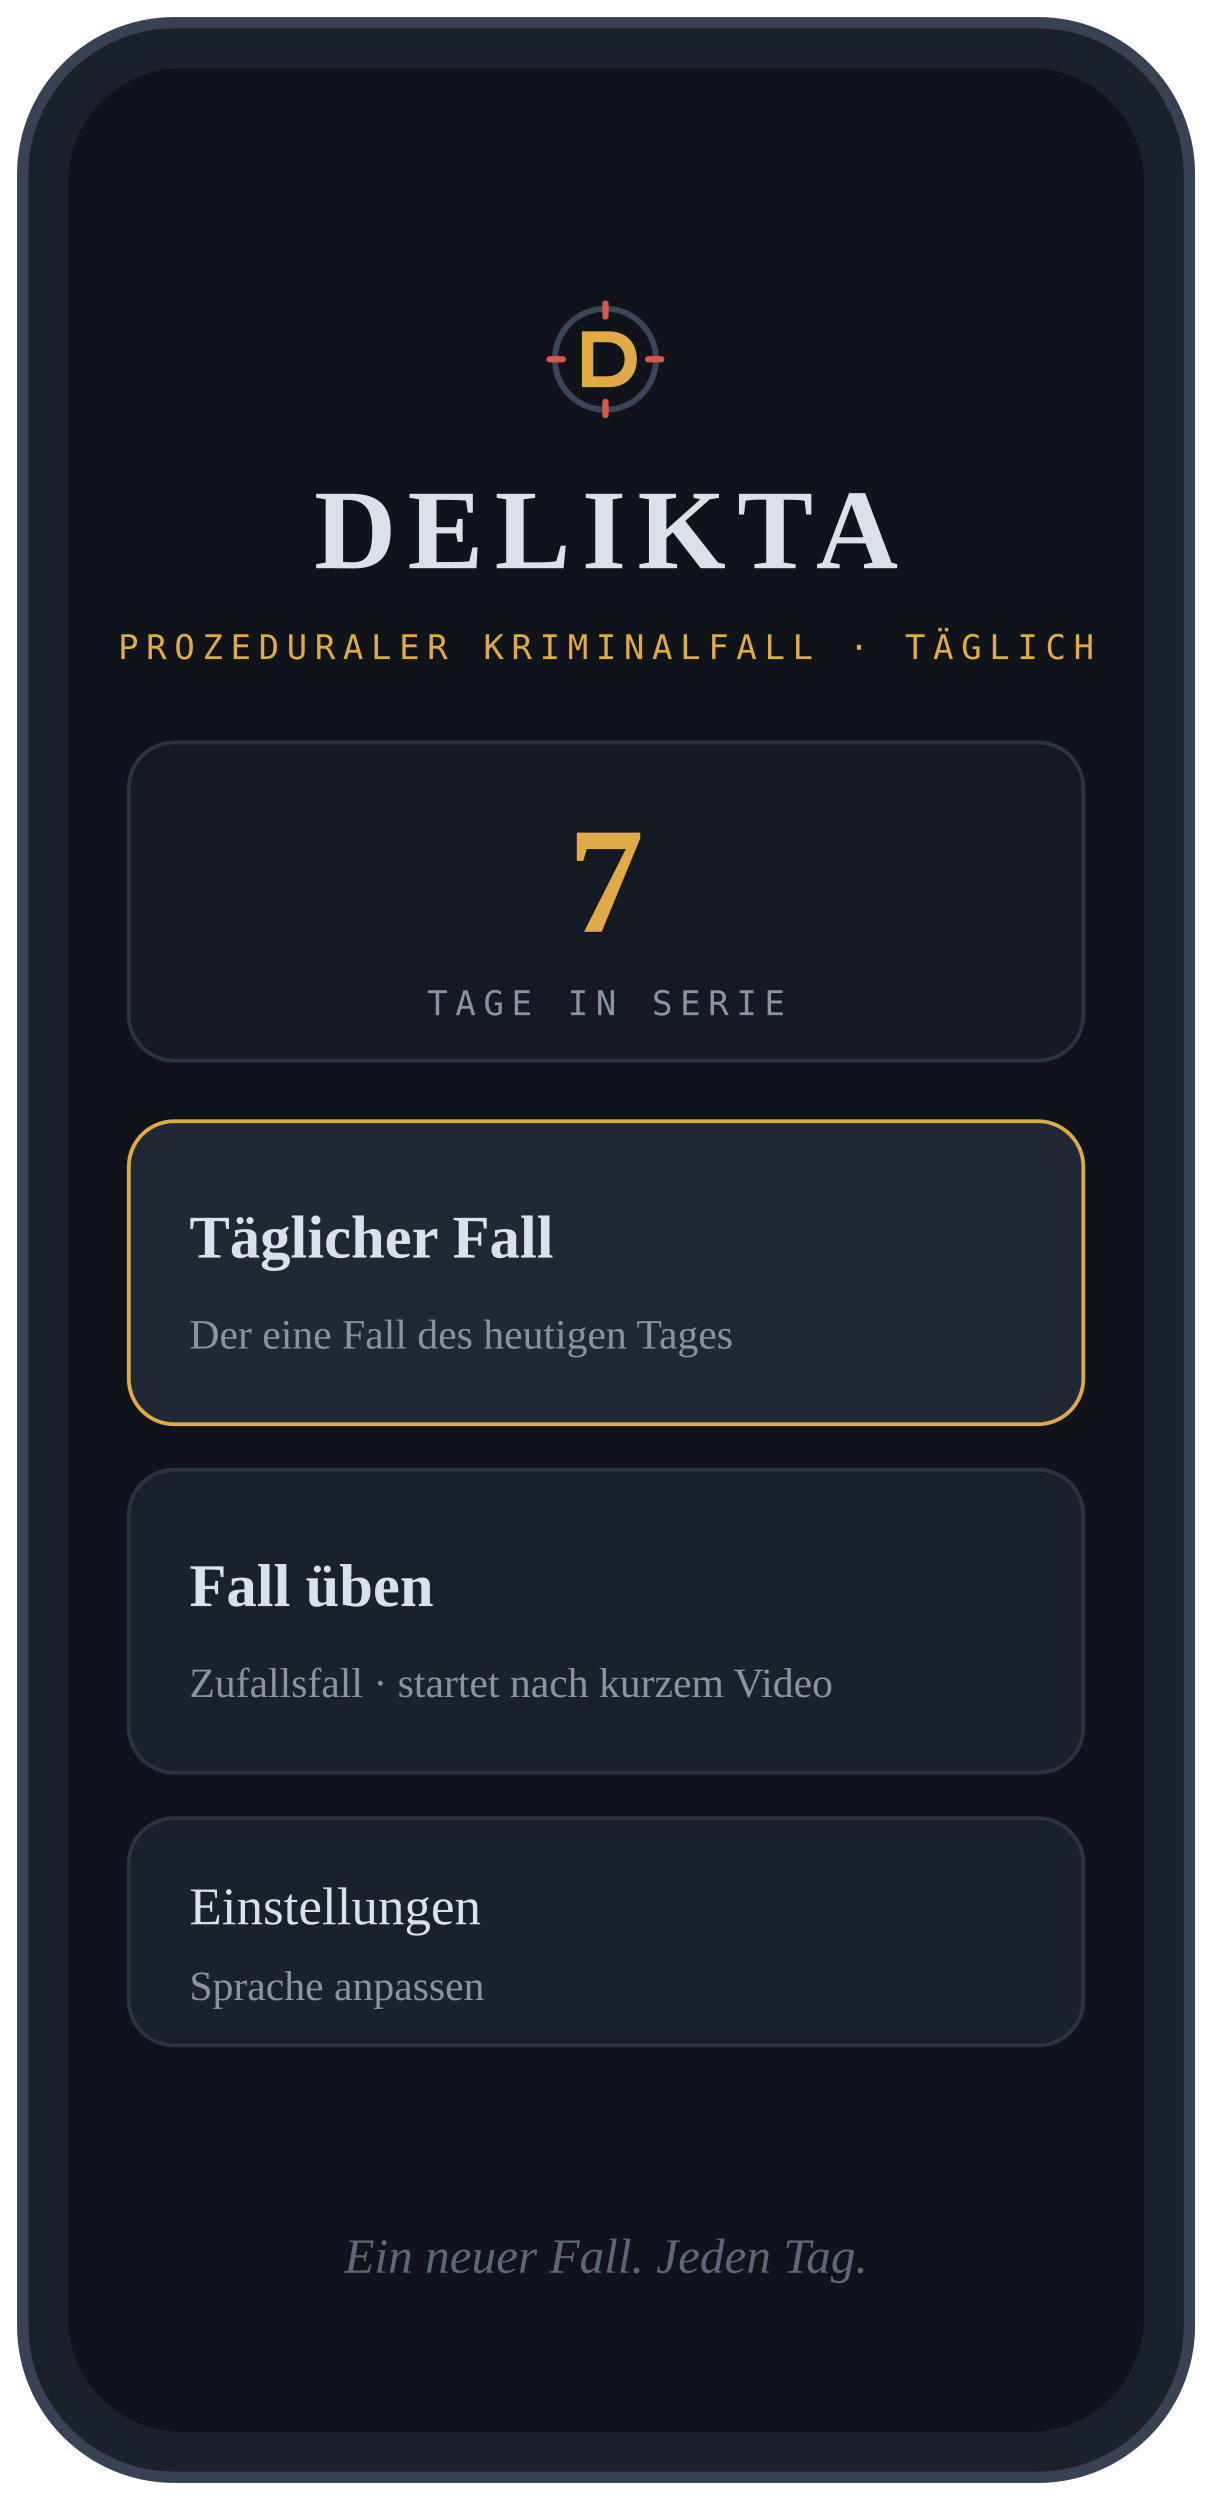
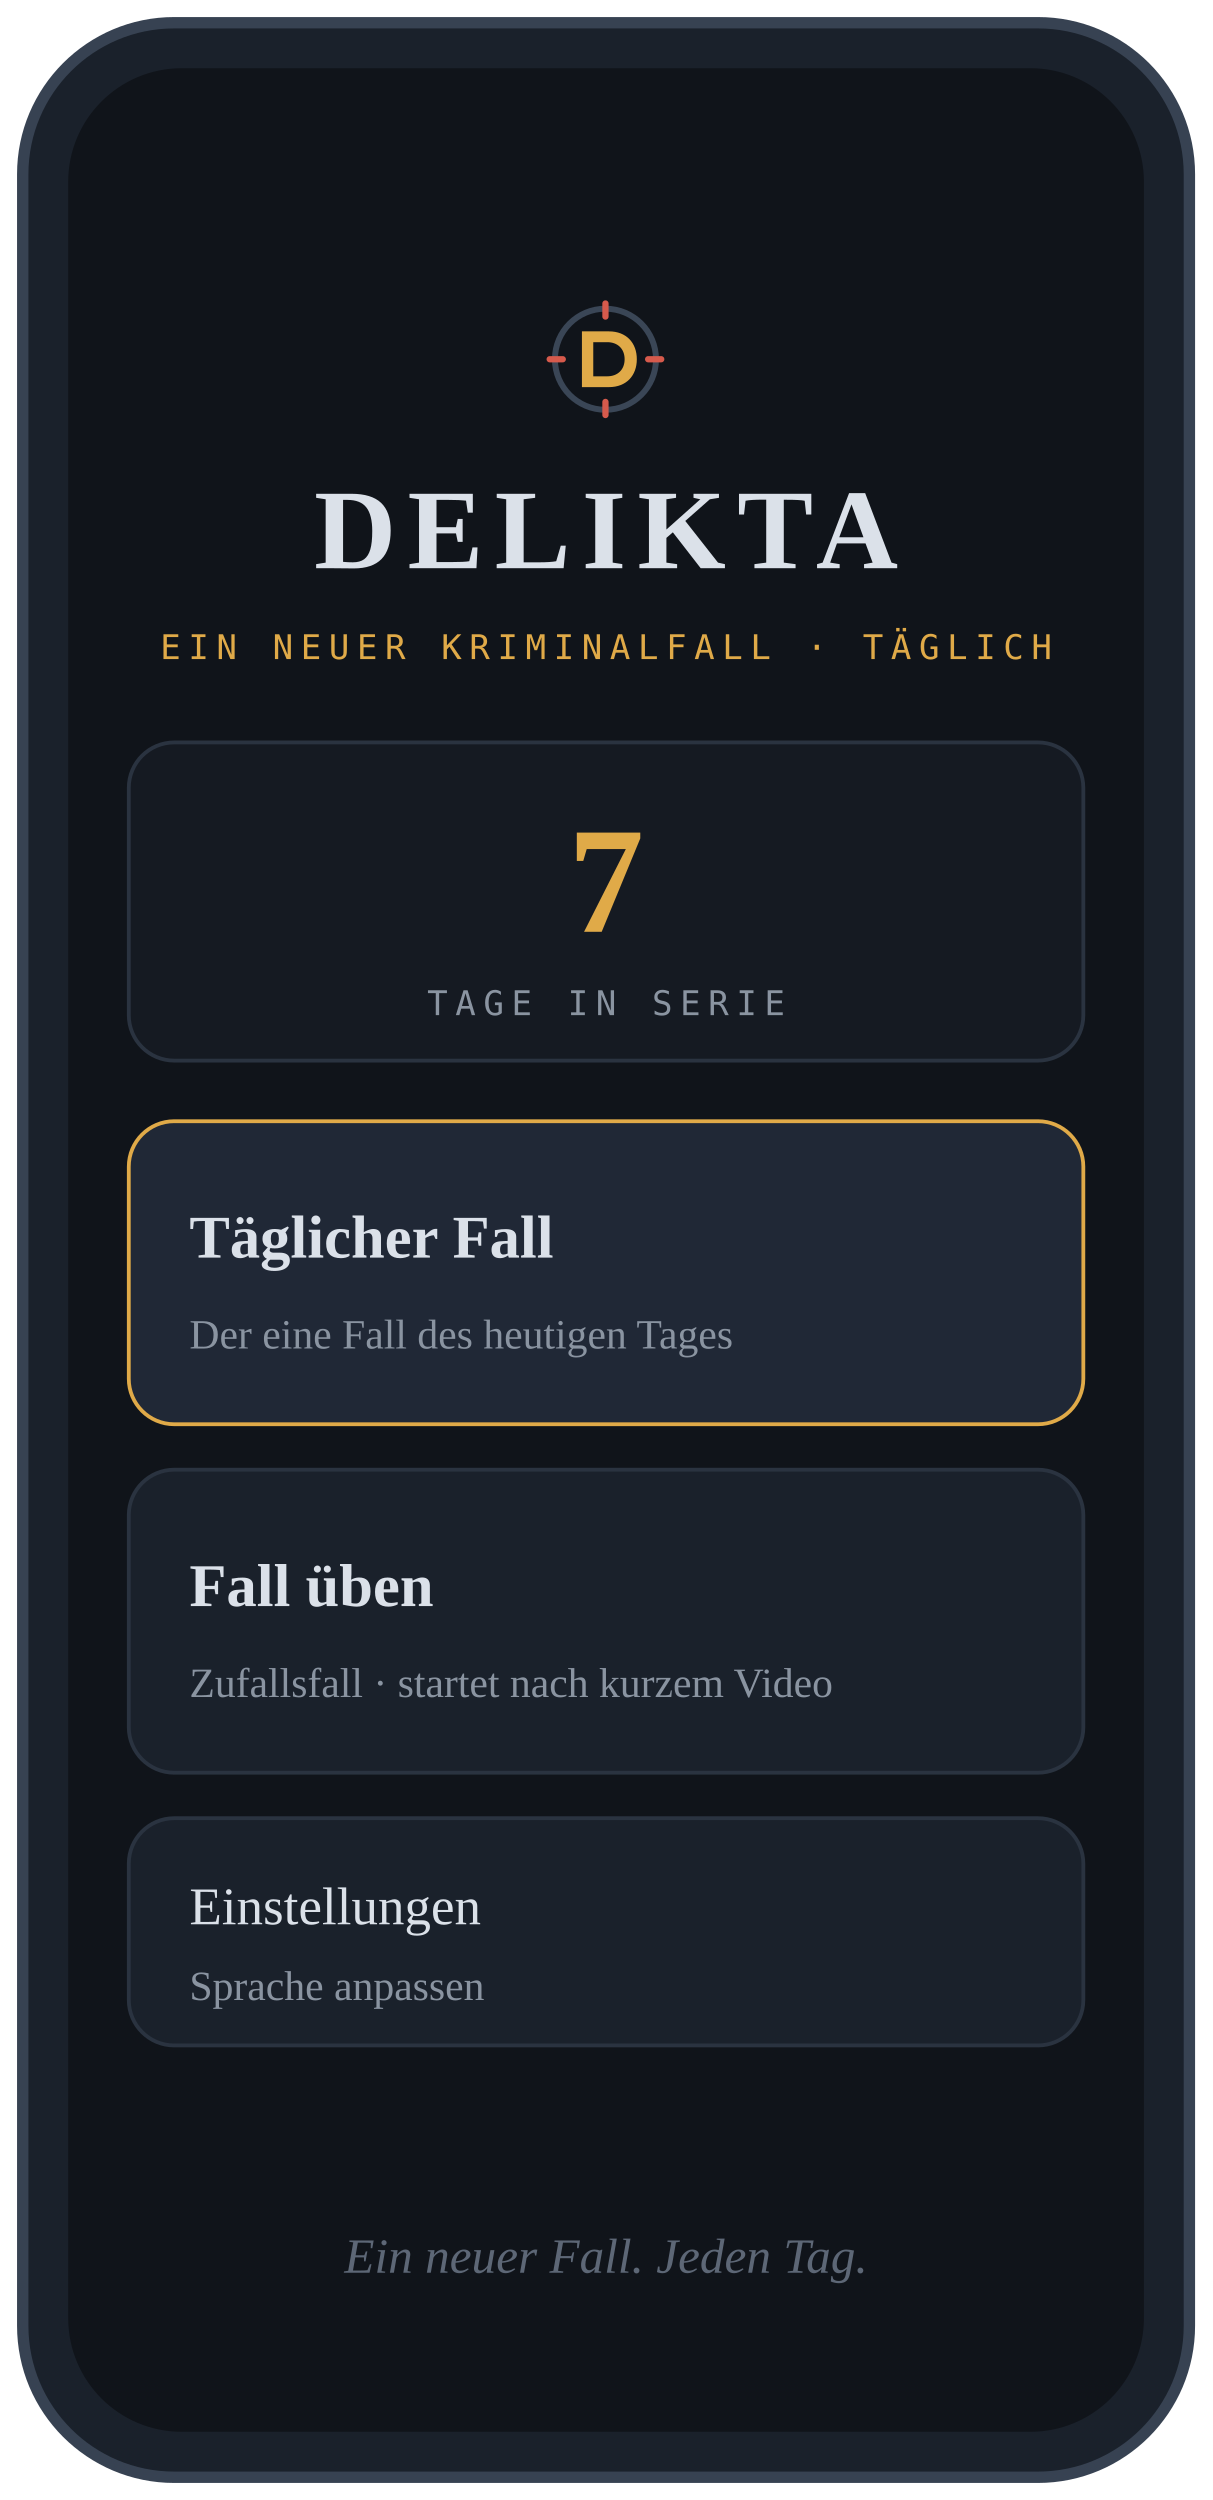
<svg xmlns="http://www.w3.org/2000/svg" width="320" height="660" viewBox="0 0 320 660" role="img" aria-label="Screenshot Platzhalter — Menü">
  <defs>
    <style>
      .serif{font-family:Georgia,'Times New Roman',serif}
      .mono{font-family:ui-monospace,Menlo,monospace}
    </style>
  </defs>
  <rect x="6" y="6" width="308" height="648" rx="40" fill="#1A212B" stroke="#374252" stroke-width="3" />
  <rect x="18" y="18" width="284" height="624" rx="30" fill="#10141A" />
  <g transform="translate(135,70) scale(0.046)">
    <circle cx="540" cy="540" r="290" fill="none" stroke="#3A4656" stroke-width="34" />
    <g stroke="#D65A4C" stroke-width="36" stroke-linecap="round">
      <line x1="540" y1="220" x2="540" y2="295" />
      <line x1="540" y1="785" x2="540" y2="860" />
      <line x1="220" y1="540" x2="295" y2="540" />
      <line x1="785" y1="540" x2="860" y2="540" />
    </g>
    <path fill="#E0AA48" d="M405 380 L560 380 C660 380 720 446 720 540 C720 634 660 700 560 700 L405 700 Z M470 442 L470 638 L550 638 C610 638 650 600 650 540 C650 480 610 442 550 442 Z" />
  </g>
  <text x="160" y="150" class="serif" font-size="30" font-weight="800" letter-spacing="3" fill="#DBE1E9" text-anchor="middle">DELIKTA</text>
-   <text x="160" y="174" class="mono" font-size="9" letter-spacing="2" fill="#E0AA48" text-anchor="middle">PROZEDURALER KRIMINALFALL · TÄGLICH</text>
+   <text x="160" y="174" class="mono" font-size="9" letter-spacing="2" fill="#E0AA48" text-anchor="middle">EIN NEUER KRIMINALFALL · TÄGLICH</text>
  <rect x="34" y="196" width="252" height="84" rx="12" fill="#151A22" stroke="#2A3340" />
  <text x="160" y="246" class="serif" font-size="40" font-weight="800" fill="#E0AA48" text-anchor="middle">7</text>
  <text x="160" y="268" class="mono" font-size="9" letter-spacing="2" fill="#8A94A1" text-anchor="middle">TAGE IN SERIE</text>
  <rect x="34" y="296" width="252" height="80" rx="12" fill="#202836" stroke="#E0AA48" />
  <text x="50" y="332" class="serif" font-size="16" font-weight="bold" fill="#DBE1E9">Täglicher Fall</text>
  <text x="50" y="356" class="serif" font-size="11" fill="#8A94A1">Der eine Fall des heutigen Tages</text>
  <rect x="34" y="388" width="252" height="80" rx="12" fill="#1A212B" stroke="#2A3340" />
  <text x="50" y="424" class="serif" font-size="16" font-weight="bold" fill="#DBE1E9">Fall üben</text>
  <text x="50" y="448" class="serif" font-size="11" fill="#8A94A1">Zufallsfall · startet nach kurzem Video</text>
  <rect x="34" y="480" width="252" height="60" rx="12" fill="#1A212B" stroke="#2A3340" />
  <text x="50" y="508" class="serif" font-size="14" fill="#DBE1E9">Einstellungen</text>
  <text x="50" y="528" class="serif" font-size="11" fill="#8A94A1">Sprache anpassen</text>
  <text x="160" y="600" class="serif" font-size="13" fill="#5D6776" text-anchor="middle" font-style="italic">Ein neuer Fall. Jeden Tag.</text>
</svg>
